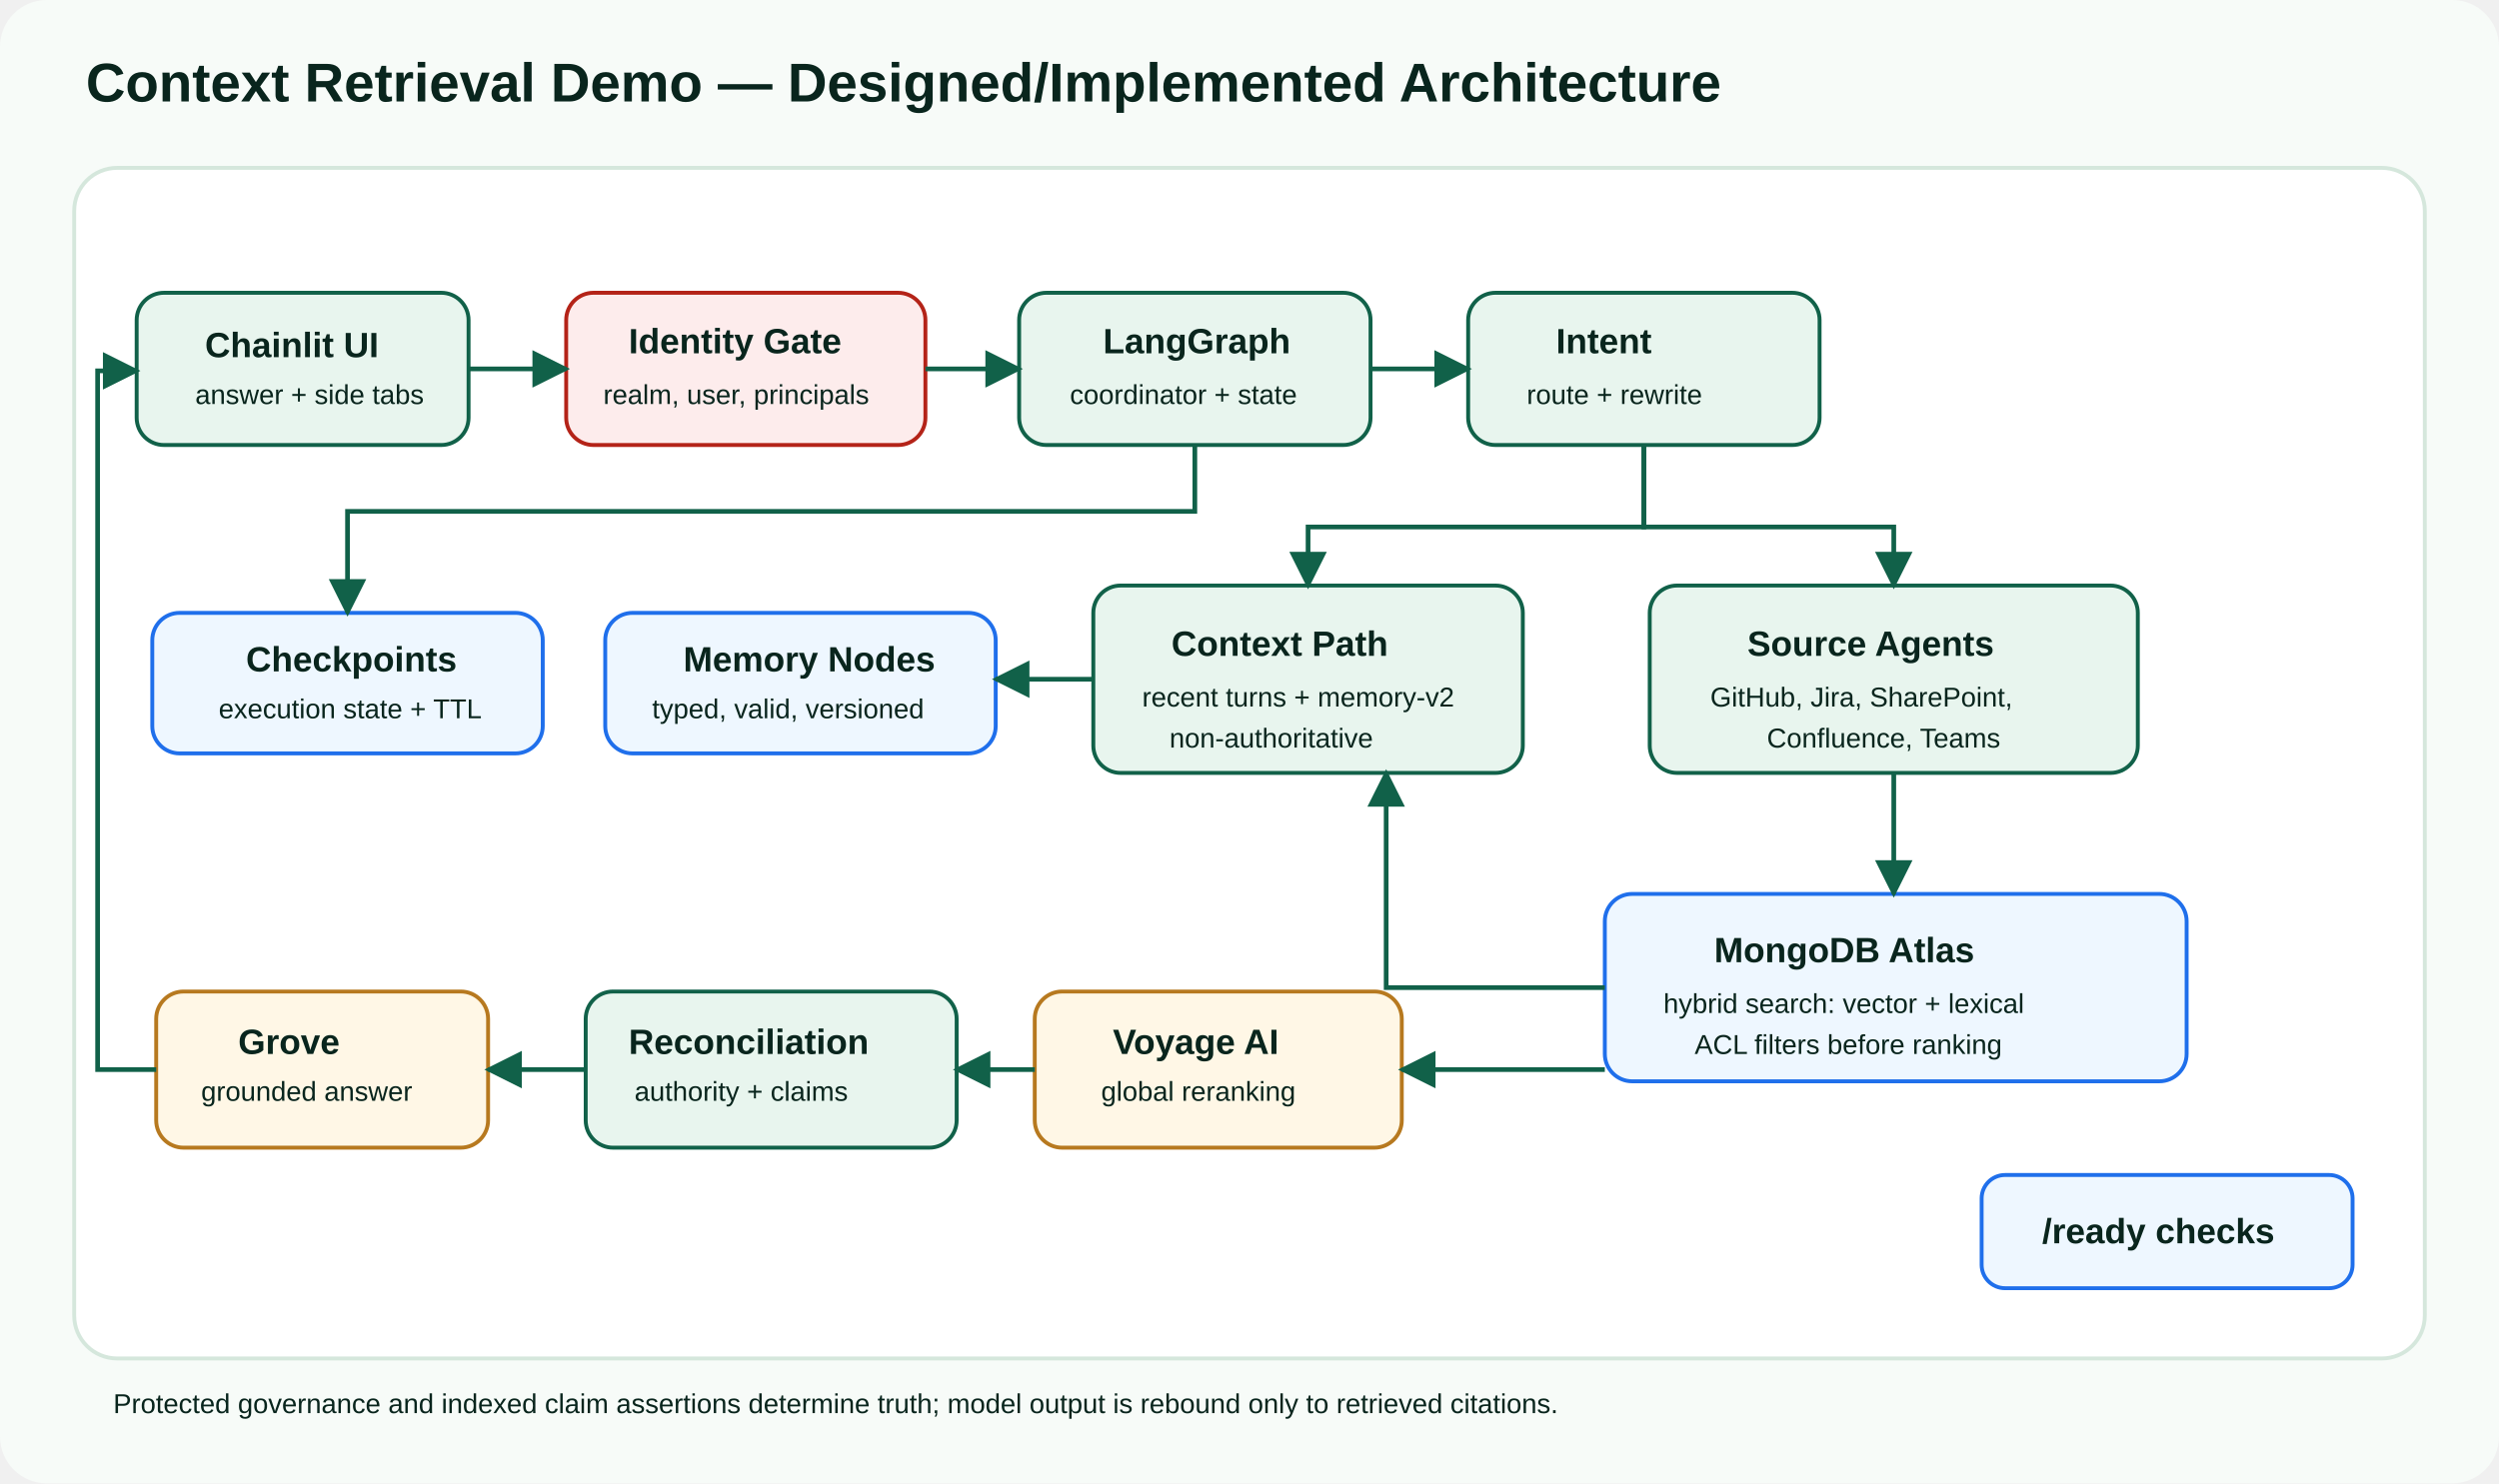
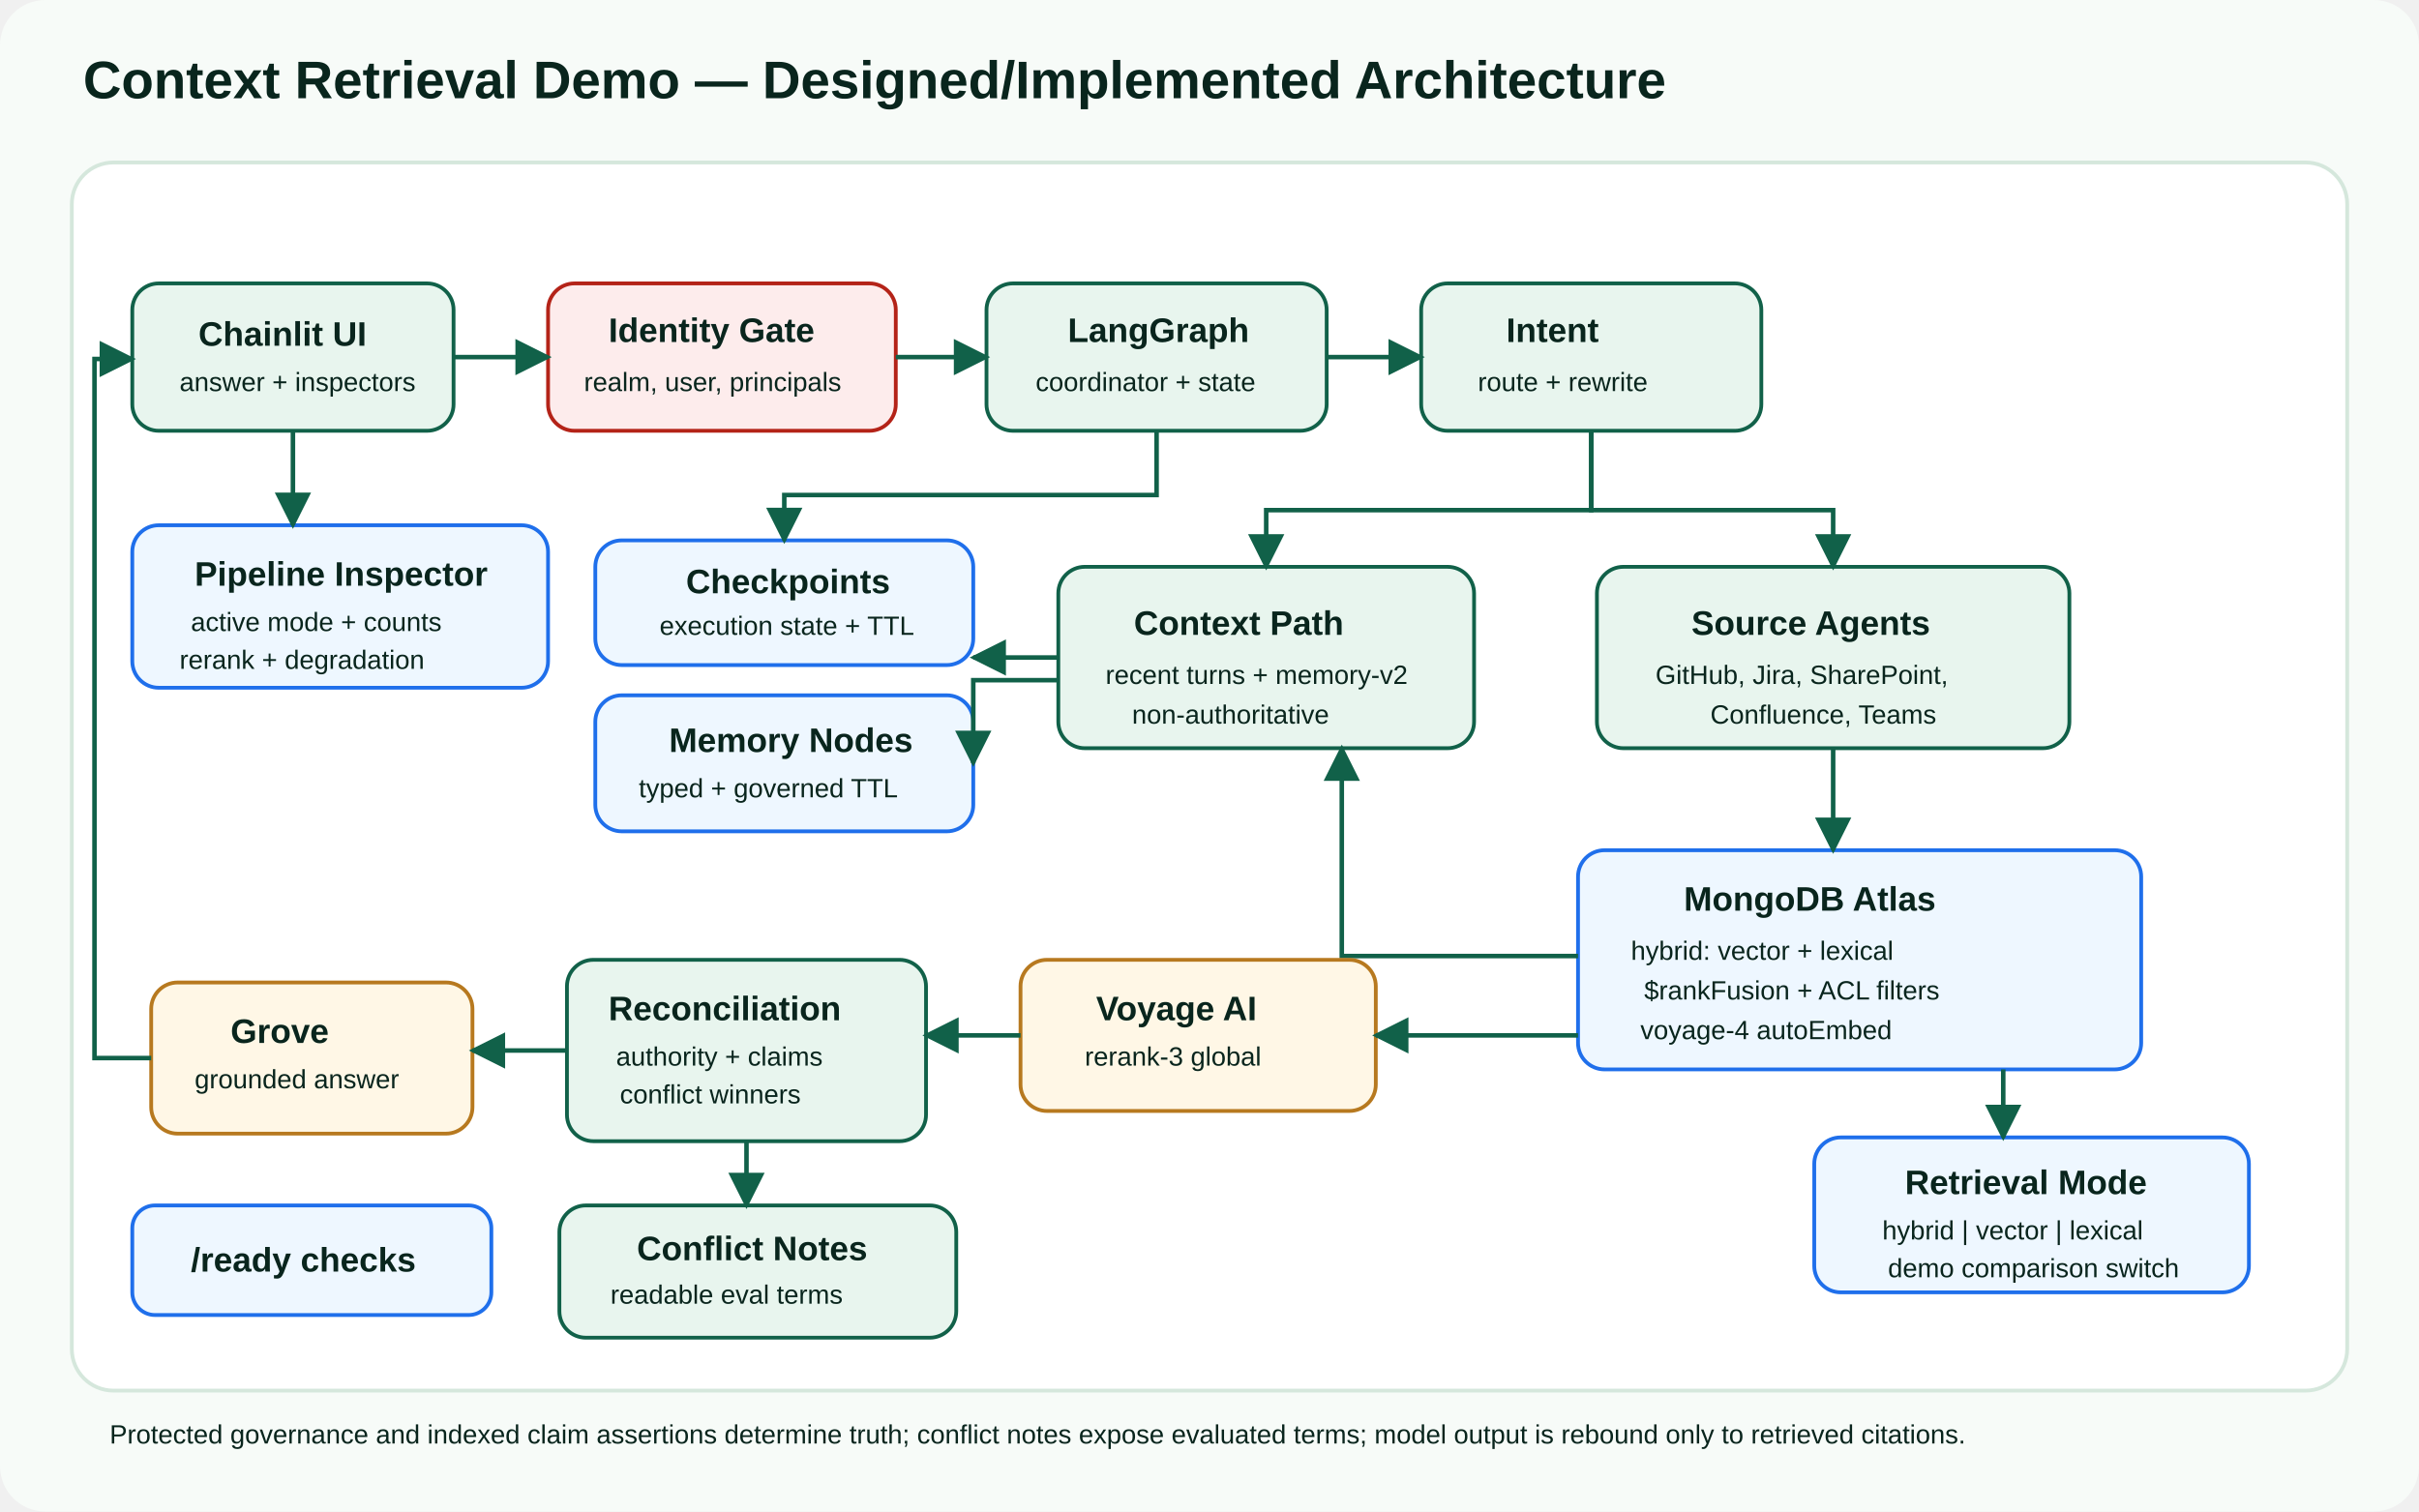
- <svg xmlns="http://www.w3.org/2000/svg" width="1280" height="760" viewBox="0 0 1280 760" role="img" aria-labelledby="title desc">
+ <svg xmlns="http://www.w3.org/2000/svg" width="1280" height="800" viewBox="0 0 1280 800" role="img" aria-labelledby="title desc">
  <defs>
    <marker id="arrow" viewBox="0 0 10 10" refX="9" refY="5" markerWidth="8" markerHeight="8" orient="auto-start-reverse">
      <path d="M 0 0 L 10 5 L 0 10 z" fill="#116149" />
    </marker>
    <style>
      .bg{fill:#f7fbf8}.panel{fill:#fff;stroke:#d5e7dc;stroke-width:2}.node{fill:#e8f5ee;stroke:#116149;stroke-width:2}.store{fill:#eef7ff;stroke:#1f6feb;stroke-width:2}.external{fill:#fff7e6;stroke:#b7791f;stroke-width:2}.guard{fill:#fdecec;stroke:#b42318;stroke-width:2}.text{font-family:Arial,Helvetica,sans-serif;fill:#09251d}.title{font-size:28px;font-weight:700}.label{font-size:18px;font-weight:700}.small{font-size:14px}.line{stroke:#116149;stroke-width:2.4;fill:none;marker-end:url(#arrow)}
    </style>
  </defs>
-   <rect class="bg" width="1280" height="760" rx="24" />
+   <rect class="bg" width="1280" height="800" rx="24" />
  <text class="text title" x="44" y="52">Context Retrieval Demo — Designed/Implemented Architecture</text>
-   <rect class="panel" x="38" y="86" width="1204" height="610" rx="22" />
+   <rect class="panel" x="38" y="86" width="1204" height="650" rx="22" />
  <rect class="node" x="70" y="150" width="170" height="78" rx="14" />
  <text class="text label" x="105" y="183">Chainlit UI</text>
-   <text class="text small" x="100" y="207">answer + side tabs</text>
+   <text class="text small" x="95" y="207">answer + inspectors</text>
  <rect class="guard" x="290" y="150" width="184" height="78" rx="14" />
  <text class="text label" x="322" y="181">Identity Gate</text>
  <text class="text small" x="309" y="207">realm, user, principals</text>
  <rect class="node" x="522" y="150" width="180" height="78" rx="14" />
  <text class="text label" x="565" y="181">LangGraph</text>
  <text class="text small" x="548" y="207">coordinator + state</text>
  <rect class="node" x="752" y="150" width="180" height="78" rx="14" />
  <text class="text label" x="797" y="181">Intent</text>
  <text class="text small" x="782" y="207">route + rewrite</text>
  <path class="line" d="M240 189 H290" />
  <path class="line" d="M474 189 H522" />
  <path class="line" d="M702 189 H752" />
+   <rect class="store" x="70" y="278" width="220" height="86" rx="14" />
+   <text class="text label" x="103" y="310">Pipeline Inspector</text>
+   <text class="text small" x="101" y="334">active mode + counts</text>
+   <text class="text small" x="95" y="354">rerank + degradation</text>
+   <path class="line" d="M155 228 V278" />
  <rect class="node" x="560" y="300" width="220" height="96" rx="14" />
  <text class="text label" x="600" y="336">Context Path</text>
  <text class="text small" x="585" y="362">recent turns + memory-v2</text>
  <text class="text small" x="599" y="383">non-authoritative</text>
  <rect class="node" x="845" y="300" width="250" height="96" rx="14" />
  <text class="text label" x="895" y="336">Source Agents</text>
  <text class="text small" x="876" y="362">GitHub, Jira, SharePoint,</text>
  <text class="text small" x="905" y="383">Confluence, Teams</text>
  <path class="line" d="M842 228 V270 H670 V300" />
  <path class="line" d="M842 228 V270 H970 V300" />
-   <rect class="store" x="78" y="314" width="200" height="72" rx="14" />
-   <text class="text label" x="126" y="344">Checkpoints</text>
-   <text class="text small" x="112" y="368">execution state + TTL</text>
-   <rect class="store" x="310" y="314" width="200" height="72" rx="14" />
-   <text class="text label" x="350" y="344">Memory Nodes</text>
-   <text class="text small" x="334" y="368">typed, valid, versioned</text>
-   <path class="line" d="M612 228 V262 H178 V314" />
-   <path class="line" d="M560 348 H510" />
-   <rect class="store" x="822" y="458" width="298" height="96" rx="14" />
-   <text class="text label" x="878" y="493">MongoDB Atlas</text>
-   <text class="text small" x="852" y="519">hybrid search: vector + lexical</text>
-   <text class="text small" x="868" y="540">ACL filters before ranking</text>
-   <path class="line" d="M970 396 V458" />
-   <path class="line" d="M822 506 H710 V396" />
-   <rect class="external" x="530" y="508" width="188" height="80" rx="14" />
-   <text class="text label" x="570" y="540">Voyage AI</text>
-   <text class="text small" x="564" y="564">global reranking</text>
-   <rect class="node" x="300" y="508" width="190" height="80" rx="14" />
+   <rect class="store" x="315" y="286" width="200" height="66" rx="14" />
+   <text class="text label" x="363" y="314">Checkpoints</text>
+   <text class="text small" x="349" y="336">execution state + TTL</text>
+   <rect class="store" x="315" y="368" width="200" height="72" rx="14" />
+   <text class="text label" x="354" y="398">Memory Nodes</text>
+   <text class="text small" x="338" y="422">typed + governed TTL</text>
+   <path class="line" d="M612 228 V262 H415 V286" />
+   <path class="line" d="M560 348 H515" />
+   <path class="line" d="M560 360 H515 V404" />
+   <rect class="store" x="835" y="450" width="298" height="116" rx="14" />
+   <text class="text label" x="891" y="482">MongoDB Atlas</text>
+   <text class="text small" x="863" y="508">hybrid: vector + lexical</text>
+   <text class="text small" x="870" y="529">$rankFusion + ACL filters</text>
+   <text class="text small" x="868" y="550">voyage-4 autoEmbed</text>
+   <rect class="store" x="960" y="602" width="230" height="82" rx="14" />
+   <text class="text label" x="1008" y="632">Retrieval Mode</text>
+   <text class="text small" x="996" y="656">hybrid | vector | lexical</text>
+   <text class="text small" x="999" y="676">demo comparison switch</text>
+   <path class="line" d="M970 396 V450" />
+   <path class="line" d="M1060 566 V602" />
+   <path class="line" d="M835 506 H710 V396" />
+   <rect class="external" x="540" y="508" width="188" height="80" rx="14" />
+   <text class="text label" x="580" y="540">Voyage AI</text>
+   <text class="text small" x="574" y="564">rerank-3 global</text>
+   <rect class="node" x="300" y="508" width="190" height="96" rx="14" />
  <text class="text label" x="322" y="540">Reconciliation</text>
-   <text class="text small" x="325" y="564">authority + claims</text>
-   <rect class="external" x="80" y="508" width="170" height="80" rx="14" />
-   <text class="text label" x="122" y="540">Grove</text>
-   <text class="text small" x="103" y="564">grounded answer</text>
-   <path class="line" d="M822 548 H718" />
-   <path class="line" d="M530 548 H490" />
-   <path class="line" d="M300 548 H250" />
-   <path class="line" d="M80 548 H50 V190 H70" />
-   <rect class="store" x="1015" y="602" width="190" height="58" rx="12" />
-   <text class="text label" x="1046" y="637">/ready checks</text>
-   <text class="text small" x="58" y="724">Protected governance and indexed claim assertions determine truth; model output is rebound only to retrieved citations.</text>
+   <text class="text small" x="326" y="564">authority + claims</text>
+   <text class="text small" x="328" y="584">conflict winners</text>
+   <rect class="node" x="296" y="638" width="210" height="70" rx="14" />
+   <text class="text label" x="337" y="667">Conflict Notes</text>
+   <text class="text small" x="323" y="690">readable eval terms</text>
+   <rect class="external" x="80" y="520" width="170" height="80" rx="14" />
+   <text class="text label" x="122" y="552">Grove</text>
+   <text class="text small" x="103" y="576">grounded answer</text>
+   <path class="line" d="M835 548 H728" />
+   <path class="line" d="M540 548 H490" />
+   <path class="line" d="M395 604 V638" />
+   <path class="line" d="M300 556 H250" />
+   <path class="line" d="M80 560 H50 V190 H70" />
+   <rect class="store" x="70" y="638" width="190" height="58" rx="12" />
+   <text class="text label" x="101" y="673">/ready checks</text>
+   <text class="text small" x="58" y="764">Protected governance and indexed claim assertions determine truth; conflict notes expose evaluated terms; model output is rebound only to retrieved citations.</text>
</svg>
